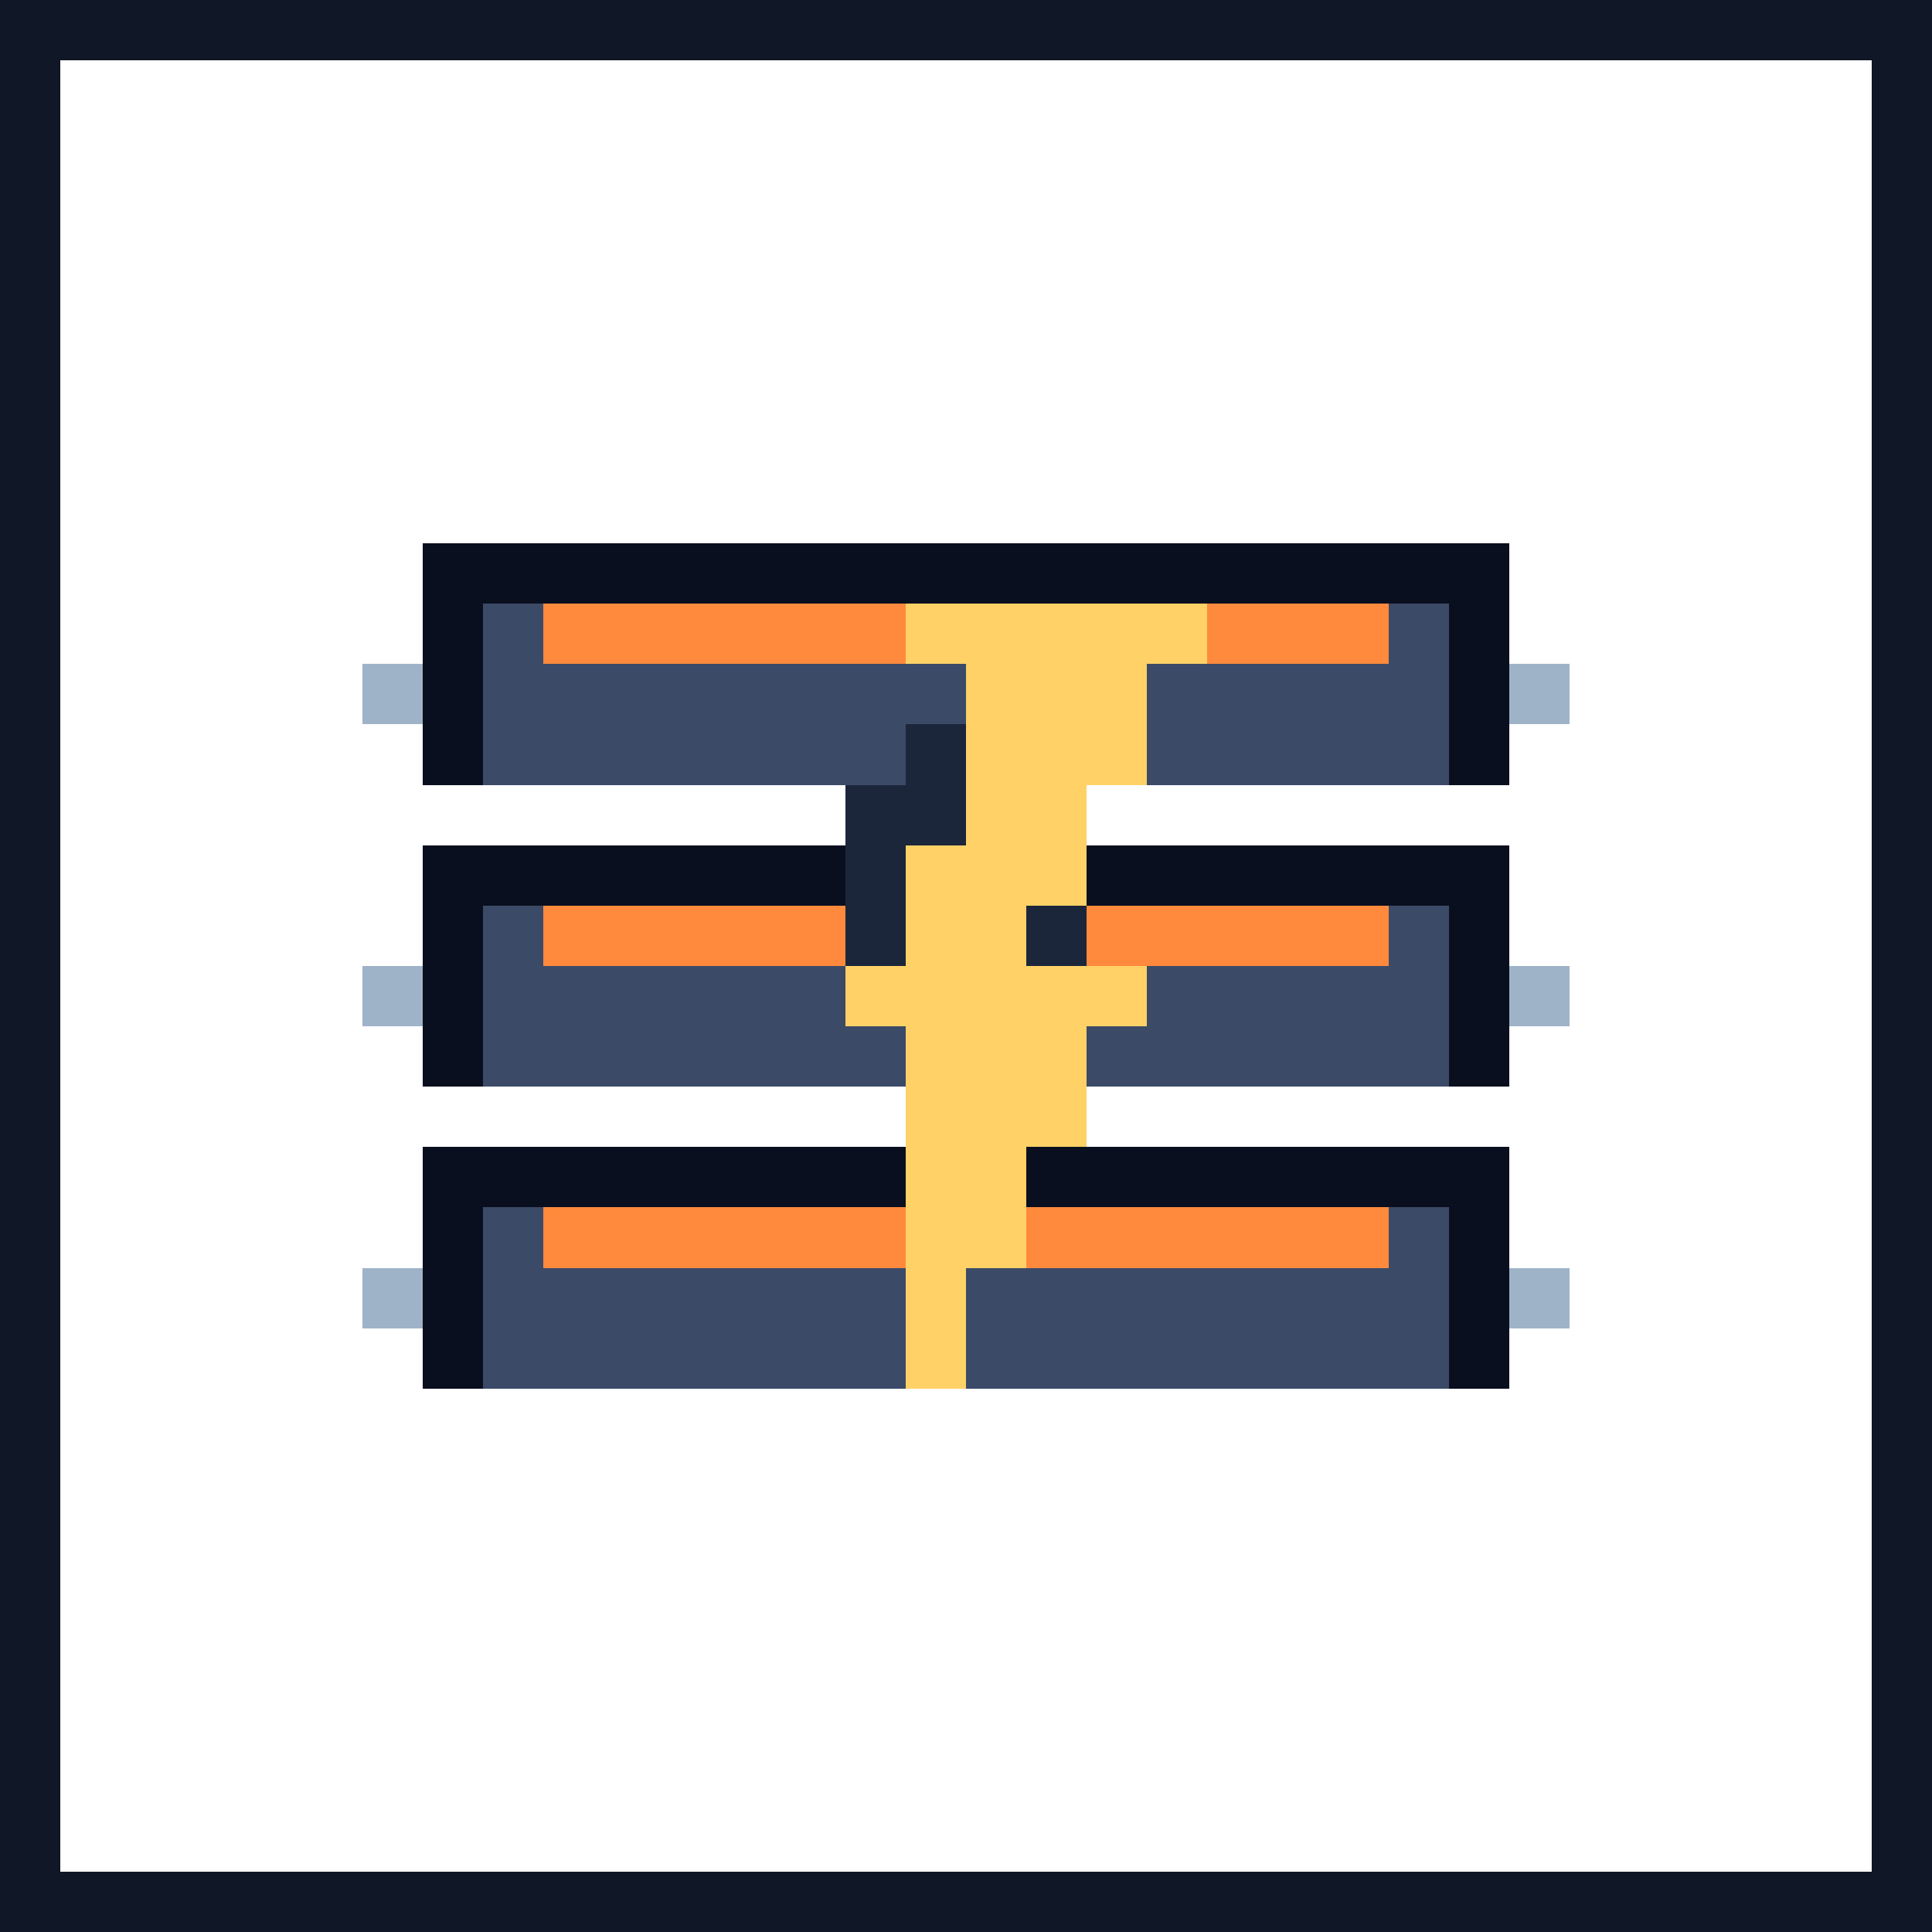
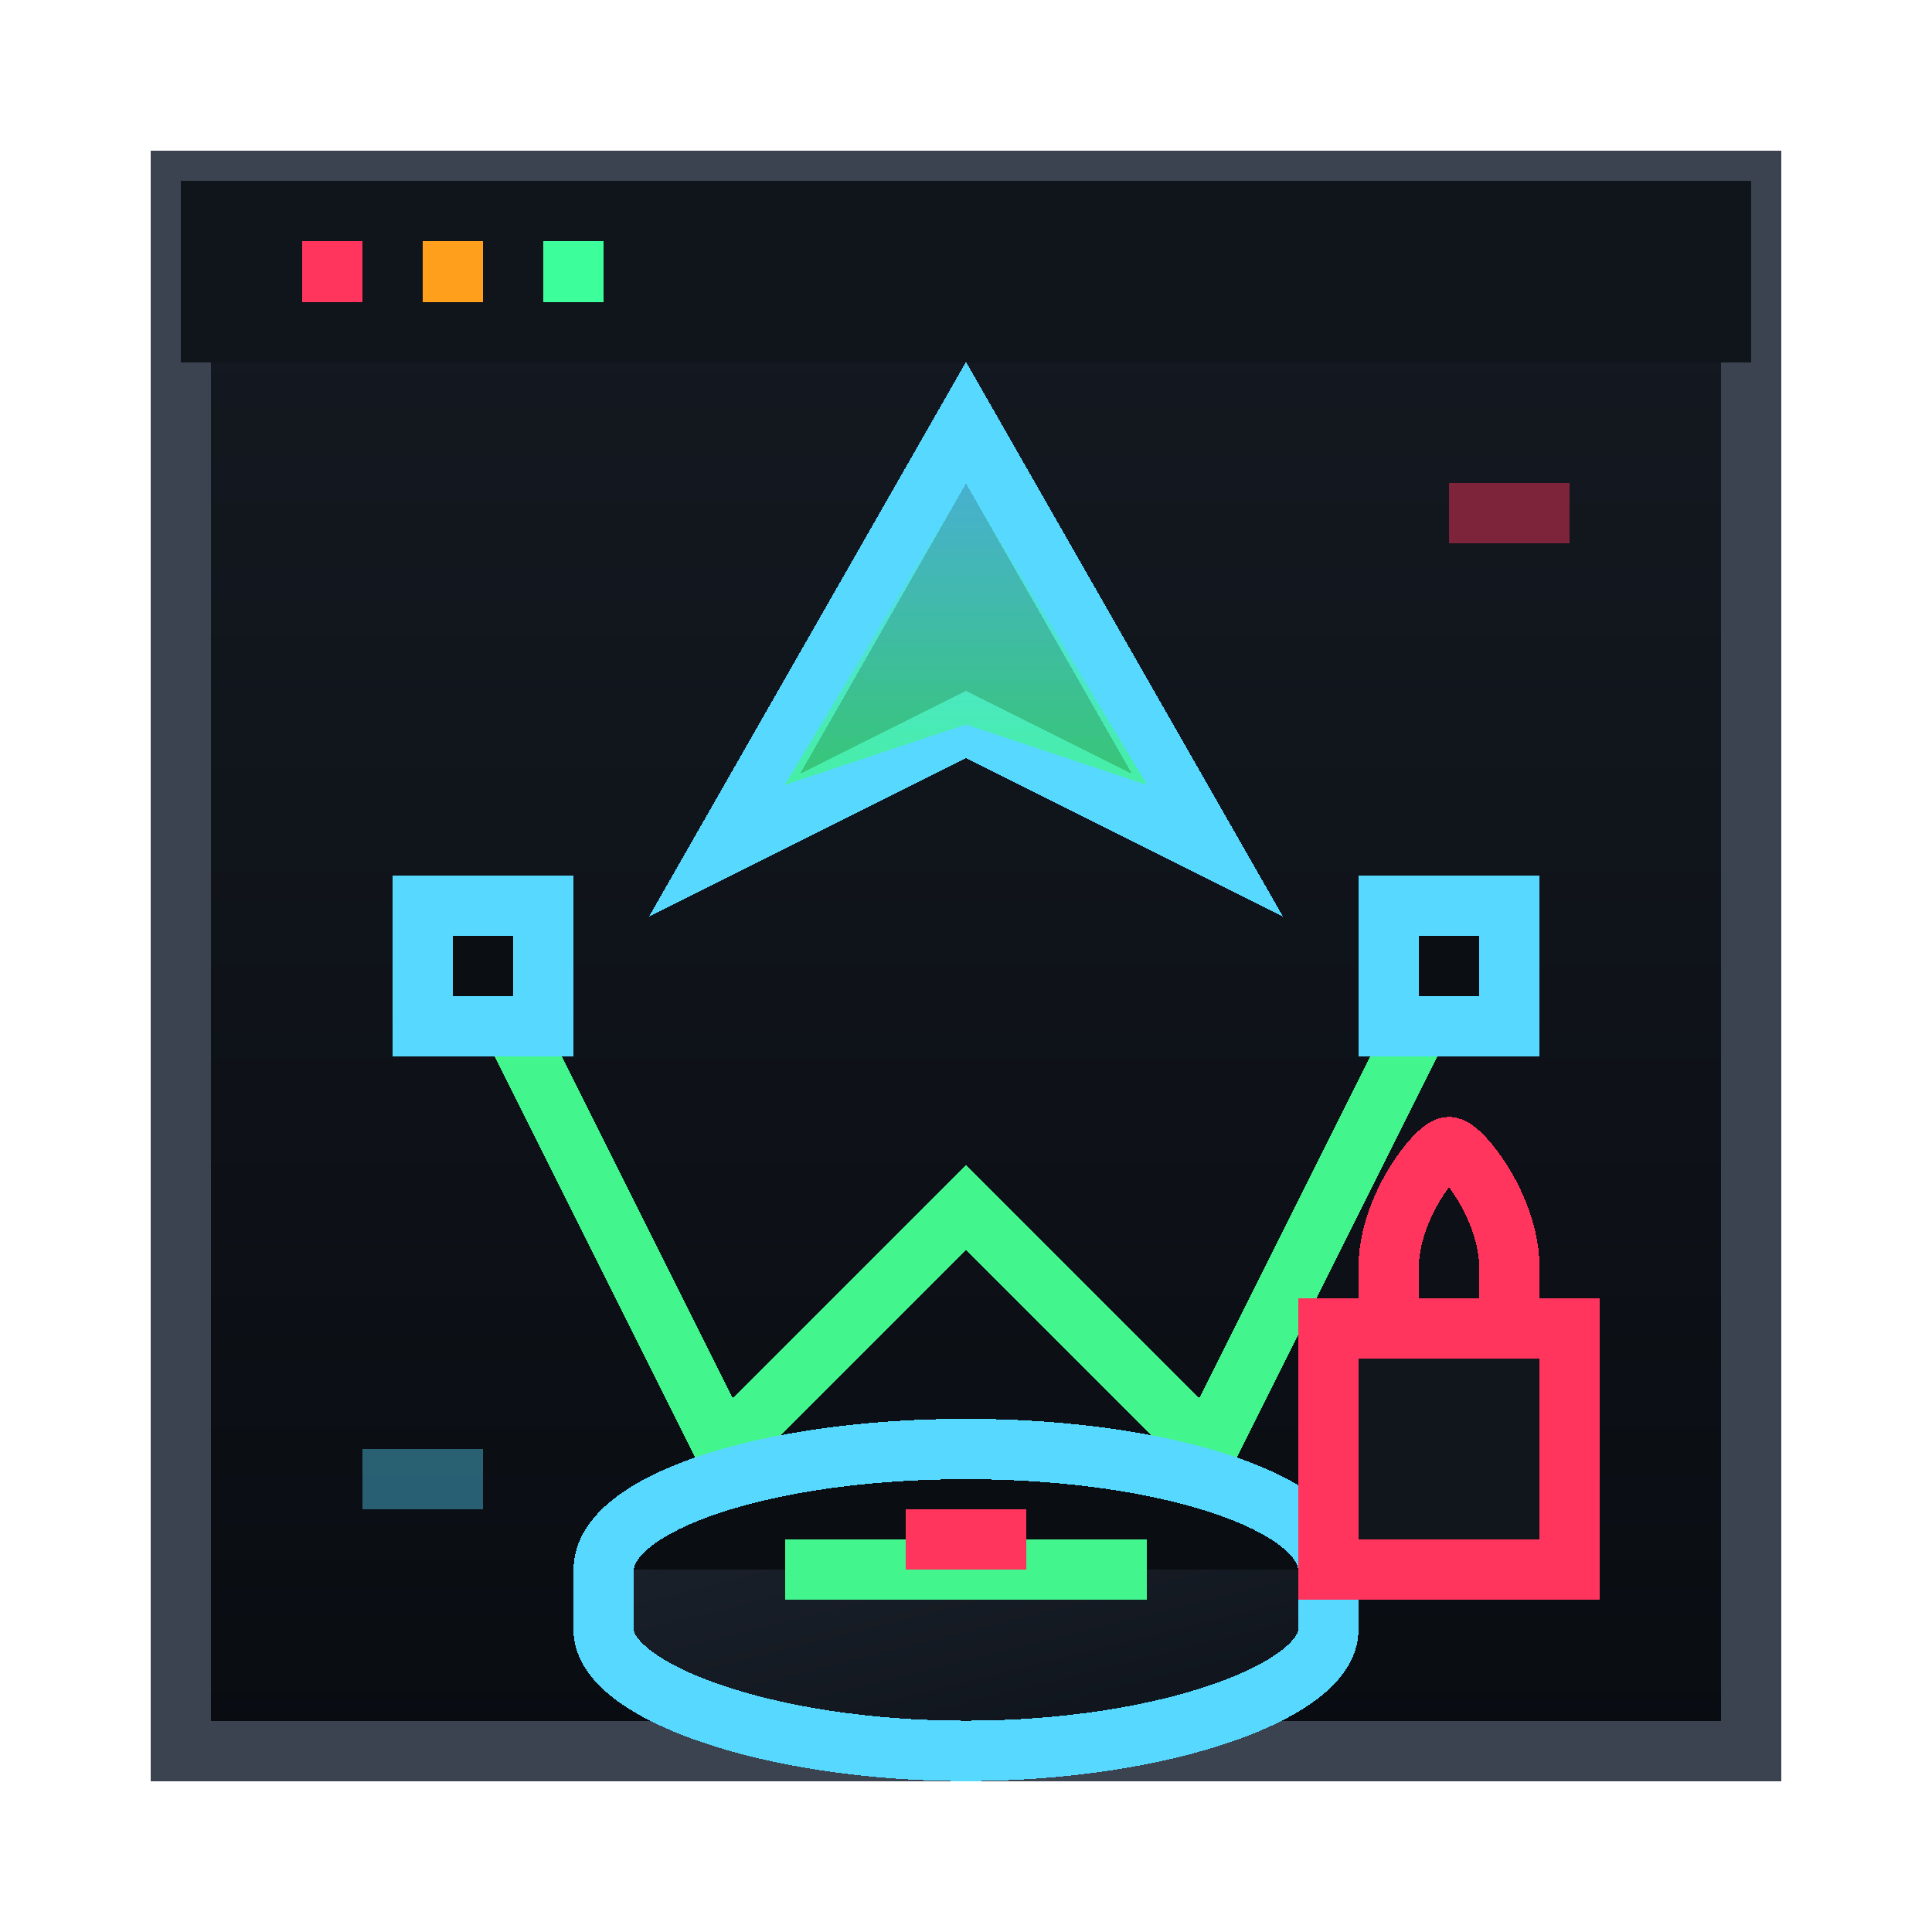
- <svg xmlns="http://www.w3.org/2000/svg" viewBox="0 0 32 32" width="256" height="256" shape-rendering="crispEdges">
-   <rect x="0" y="0" width="32" height="1" fill="#101726" />
-   <rect x="0" y="31" width="32" height="1" fill="#101726" />
-   <rect x="0" y="1" width="1" height="1" fill="#101726" />
-   <rect x="31" y="1" width="1" height="1" fill="#101726" />
-   <rect x="0" y="2" width="1" height="1" fill="#101726" />
-   <rect x="31" y="2" width="1" height="1" fill="#101726" />
-   <rect x="0" y="3" width="1" height="1" fill="#101726" />
-   <rect x="31" y="3" width="1" height="1" fill="#101726" />
-   <rect x="0" y="4" width="1" height="1" fill="#101726" />
-   <rect x="31" y="4" width="1" height="1" fill="#101726" />
-   <rect x="0" y="5" width="1" height="1" fill="#101726" />
-   <rect x="31" y="5" width="1" height="1" fill="#101726" />
-   <rect x="0" y="6" width="1" height="1" fill="#101726" />
-   <rect x="31" y="6" width="1" height="1" fill="#101726" />
-   <rect x="0" y="7" width="1" height="1" fill="#101726" />
-   <rect x="31" y="7" width="1" height="1" fill="#101726" />
-   <rect x="0" y="8" width="1" height="1" fill="#101726" />
-   <rect x="31" y="8" width="1" height="1" fill="#101726" />
-   <rect x="0" y="9" width="1" height="1" fill="#101726" />
-   <rect x="31" y="9" width="1" height="1" fill="#101726" />
-   <rect x="0" y="10" width="1" height="1" fill="#101726" />
-   <rect x="31" y="10" width="1" height="1" fill="#101726" />
-   <rect x="0" y="11" width="1" height="1" fill="#101726" />
-   <rect x="31" y="11" width="1" height="1" fill="#101726" />
-   <rect x="0" y="12" width="1" height="1" fill="#101726" />
-   <rect x="31" y="12" width="1" height="1" fill="#101726" />
-   <rect x="0" y="13" width="1" height="1" fill="#101726" />
-   <rect x="31" y="13" width="1" height="1" fill="#101726" />
-   <rect x="0" y="14" width="1" height="1" fill="#101726" />
-   <rect x="31" y="14" width="1" height="1" fill="#101726" />
-   <rect x="0" y="15" width="1" height="1" fill="#101726" />
-   <rect x="31" y="15" width="1" height="1" fill="#101726" />
-   <rect x="0" y="16" width="1" height="1" fill="#101726" />
-   <rect x="31" y="16" width="1" height="1" fill="#101726" />
-   <rect x="0" y="17" width="1" height="1" fill="#101726" />
-   <rect x="31" y="17" width="1" height="1" fill="#101726" />
-   <rect x="0" y="18" width="1" height="1" fill="#101726" />
-   <rect x="31" y="18" width="1" height="1" fill="#101726" />
-   <rect x="0" y="19" width="1" height="1" fill="#101726" />
-   <rect x="31" y="19" width="1" height="1" fill="#101726" />
-   <rect x="0" y="20" width="1" height="1" fill="#101726" />
-   <rect x="31" y="20" width="1" height="1" fill="#101726" />
-   <rect x="0" y="21" width="1" height="1" fill="#101726" />
-   <rect x="31" y="21" width="1" height="1" fill="#101726" />
-   <rect x="0" y="22" width="1" height="1" fill="#101726" />
-   <rect x="31" y="22" width="1" height="1" fill="#101726" />
-   <rect x="0" y="23" width="1" height="1" fill="#101726" />
-   <rect x="31" y="23" width="1" height="1" fill="#101726" />
-   <rect x="0" y="24" width="1" height="1" fill="#101726" />
-   <rect x="31" y="24" width="1" height="1" fill="#101726" />
-   <rect x="0" y="25" width="1" height="1" fill="#101726" />
-   <rect x="31" y="25" width="1" height="1" fill="#101726" />
-   <rect x="0" y="26" width="1" height="1" fill="#101726" />
-   <rect x="31" y="26" width="1" height="1" fill="#101726" />
-   <rect x="0" y="27" width="1" height="1" fill="#101726" />
-   <rect x="31" y="27" width="1" height="1" fill="#101726" />
-   <rect x="0" y="28" width="1" height="1" fill="#101726" />
-   <rect x="31" y="28" width="1" height="1" fill="#101726" />
-   <rect x="0" y="29" width="1" height="1" fill="#101726" />
-   <rect x="31" y="29" width="1" height="1" fill="#101726" />
-   <rect x="0" y="30" width="1" height="1" fill="#101726" />
-   <rect x="31" y="30" width="1" height="1" fill="#101726" />
-   <rect x="7" y="9" width="18" height="1" fill="#0a0f1f" />
-   <rect x="7" y="10" width="1" height="1" fill="#0a0f1f" />
-   <rect x="24" y="10" width="1" height="1" fill="#0a0f1f" />
-   <rect x="7" y="11" width="1" height="1" fill="#0a0f1f" />
-   <rect x="24" y="11" width="1" height="1" fill="#0a0f1f" />
-   <rect x="7" y="12" width="1" height="1" fill="#0a0f1f" />
-   <rect x="24" y="12" width="1" height="1" fill="#0a0f1f" />
-   <rect x="7" y="14" width="7" height="1" fill="#0a0f1f" />
-   <rect x="18" y="14" width="7" height="1" fill="#0a0f1f" />
-   <rect x="7" y="15" width="1" height="1" fill="#0a0f1f" />
-   <rect x="24" y="15" width="1" height="1" fill="#0a0f1f" />
-   <rect x="7" y="16" width="1" height="1" fill="#0a0f1f" />
-   <rect x="24" y="16" width="1" height="1" fill="#0a0f1f" />
-   <rect x="7" y="17" width="1" height="1" fill="#0a0f1f" />
-   <rect x="24" y="17" width="1" height="1" fill="#0a0f1f" />
-   <rect x="7" y="19" width="8" height="1" fill="#0a0f1f" />
-   <rect x="17" y="19" width="8" height="1" fill="#0a0f1f" />
-   <rect x="7" y="20" width="1" height="1" fill="#0a0f1f" />
-   <rect x="24" y="20" width="1" height="1" fill="#0a0f1f" />
-   <rect x="7" y="21" width="1" height="1" fill="#0a0f1f" />
-   <rect x="24" y="21" width="1" height="1" fill="#0a0f1f" />
-   <rect x="7" y="22" width="1" height="1" fill="#0a0f1f" />
-   <rect x="24" y="22" width="1" height="1" fill="#0a0f1f" />
-   <rect x="8" y="10" width="1" height="1" fill="#3b4a67" />
-   <rect x="23" y="10" width="1" height="1" fill="#3b4a67" />
-   <rect x="8" y="11" width="8" height="1" fill="#3b4a67" />
-   <rect x="19" y="11" width="5" height="1" fill="#3b4a67" />
-   <rect x="8" y="12" width="7" height="1" fill="#3b4a67" />
-   <rect x="19" y="12" width="5" height="1" fill="#3b4a67" />
-   <rect x="8" y="15" width="1" height="1" fill="#3b4a67" />
-   <rect x="23" y="15" width="1" height="1" fill="#3b4a67" />
-   <rect x="8" y="16" width="6" height="1" fill="#3b4a67" />
-   <rect x="19" y="16" width="5" height="1" fill="#3b4a67" />
-   <rect x="8" y="17" width="7" height="1" fill="#3b4a67" />
-   <rect x="18" y="17" width="6" height="1" fill="#3b4a67" />
-   <rect x="8" y="20" width="1" height="1" fill="#3b4a67" />
-   <rect x="23" y="20" width="1" height="1" fill="#3b4a67" />
-   <rect x="8" y="21" width="7" height="1" fill="#3b4a67" />
-   <rect x="16" y="21" width="8" height="1" fill="#3b4a67" />
-   <rect x="8" y="22" width="7" height="1" fill="#3b4a67" />
-   <rect x="16" y="22" width="8" height="1" fill="#3b4a67" />
-   <rect x="9" y="10" width="6" height="1" fill="#ff8a3d" />
-   <rect x="20" y="10" width="3" height="1" fill="#ff8a3d" />
-   <rect x="9" y="15" width="5" height="1" fill="#ff8a3d" />
-   <rect x="18" y="15" width="5" height="1" fill="#ff8a3d" />
-   <rect x="9" y="20" width="6" height="1" fill="#ff8a3d" />
-   <rect x="17" y="20" width="6" height="1" fill="#ff8a3d" />
-   <rect x="15" y="10" width="5" height="1" fill="#ffd166" />
-   <rect x="16" y="11" width="3" height="1" fill="#ffd166" />
-   <rect x="16" y="12" width="3" height="1" fill="#ffd166" />
-   <rect x="15" y="14" width="3" height="1" fill="#ffd166" />
-   <rect x="15" y="15" width="2" height="1" fill="#ffd166" />
-   <rect x="14" y="16" width="5" height="1" fill="#ffd166" />
-   <rect x="15" y="17" width="3" height="1" fill="#ffd166" />
-   <rect x="15" y="19" width="2" height="1" fill="#ffd166" />
-   <rect x="15" y="20" width="2" height="1" fill="#ffd166" />
-   <rect x="15" y="21" width="1" height="1" fill="#ffd166" />
-   <rect x="15" y="22" width="1" height="1" fill="#ffd166" />
-   <rect x="16" y="13" width="2" height="1" fill="#ffd166" />
-   <rect x="15" y="18" width="3" height="1" fill="#ffd166" />
-   <rect x="15" y="12" width="1" height="1" fill="#1c263b" />
-   <rect x="14" y="14" width="1" height="1" fill="#1c263b" />
-   <rect x="14" y="15" width="1" height="1" fill="#1c263b" />
-   <rect x="17" y="15" width="1" height="1" fill="#1c263b" />
-   <rect x="14" y="13" width="2" height="1" fill="#1c263b" />
-   <rect x="6" y="11" width="1" height="1" fill="#9fb3c8" />
-   <rect x="25" y="11" width="1" height="1" fill="#9fb3c8" />
-   <rect x="6" y="16" width="1" height="1" fill="#9fb3c8" />
-   <rect x="25" y="16" width="1" height="1" fill="#9fb3c8" />
-   <rect x="6" y="21" width="1" height="1" fill="#9fb3c8" />
-   <rect x="25" y="21" width="1" height="1" fill="#9fb3c8" />
+ <svg xmlns="http://www.w3.org/2000/svg" viewBox="0 0 32 32" fill="none" shape-rendering="crispEdges">
+   <defs>
+     <linearGradient id="bg" x1="0" y1="0" x2="0" y2="1">
+       <stop offset="0" stop-color="#151a22" />
+       <stop offset="1" stop-color="#090c11" />
+     </linearGradient>
+     <linearGradient id="db" x1="0" y1="0" x2="1" y2="1">
+       <stop offset="0" stop-color="#1a202a" />
+       <stop offset="1" stop-color="#0d1219" />
+     </linearGradient>
+     <linearGradient id="bolt" x1="0" y1="0" x2="0" y2="1">
+       <stop offset="0" stop-color="#57d9ff" />
+       <stop offset="1" stop-color="#42f58d" />
+     </linearGradient>
+   </defs>
+   <rect x="3" y="3" width="26" height="26" fill="url(#bg)" stroke="#3b4350" stroke-width="1" />
+   <rect x="3" y="3" width="26" height="3" fill="#10141b" />
+   <rect x="5" y="4" width="1" height="1" fill="#ff355e" />
+   <rect x="7" y="4" width="1" height="1" fill="#ff9f1c" />
+   <rect x="9" y="4" width="1" height="1" fill="#3cff9b" />
+   <path d="M16 7L20 14L16 12L12 14L16 7Z" fill="#0b0f14" stroke="#57d9ff" stroke-width="1" />
+   <path d="M16 8L19 13L16 12L13 13L16 8Z" fill="url(#bolt)" fill-opacity="0.8" />
+   <path d="M8 16L12 24L16 20L20 24L24 16" stroke="#42f58d" stroke-width="1" />
+   <rect x="7" y="15" width="2" height="2" fill="#0b0f14" stroke="#57d9ff" stroke-width="1" />
+   <rect x="23" y="15" width="2" height="2" fill="#0b0f14" stroke="#57d9ff" stroke-width="1" />
+   <ellipse cx="16" cy="26" rx="6" ry="2" fill="#0a0d12" stroke="#57d9ff" stroke-width="1" />
+   <path d="M10 26V27C10 28 12.7 29 16 29C19.3 29 22 28 22 27V26" fill="url(#db)" stroke="#57d9ff" stroke-width="1" />
+   <path d="M13 26H19" stroke="#42f58d" stroke-width="1" />
+   <rect x="15" y="25" width="2" height="1" fill="#ff355e" />
+   <rect x="22" y="22" width="4" height="4" fill="#11161d" stroke="#ff355e" stroke-width="1" />
+   <path d="M23 22V21C23 20 23.8 19 24 19C24.2 19 25 20 25 21V22" stroke="#ff355e" stroke-width="1" />
+   <rect x="24" y="8" width="2" height="1" fill="#ff355e" fill-opacity="0.45" />
+   <rect x="6" y="24" width="2" height="1" fill="#57d9ff" fill-opacity="0.4" />
</svg>
